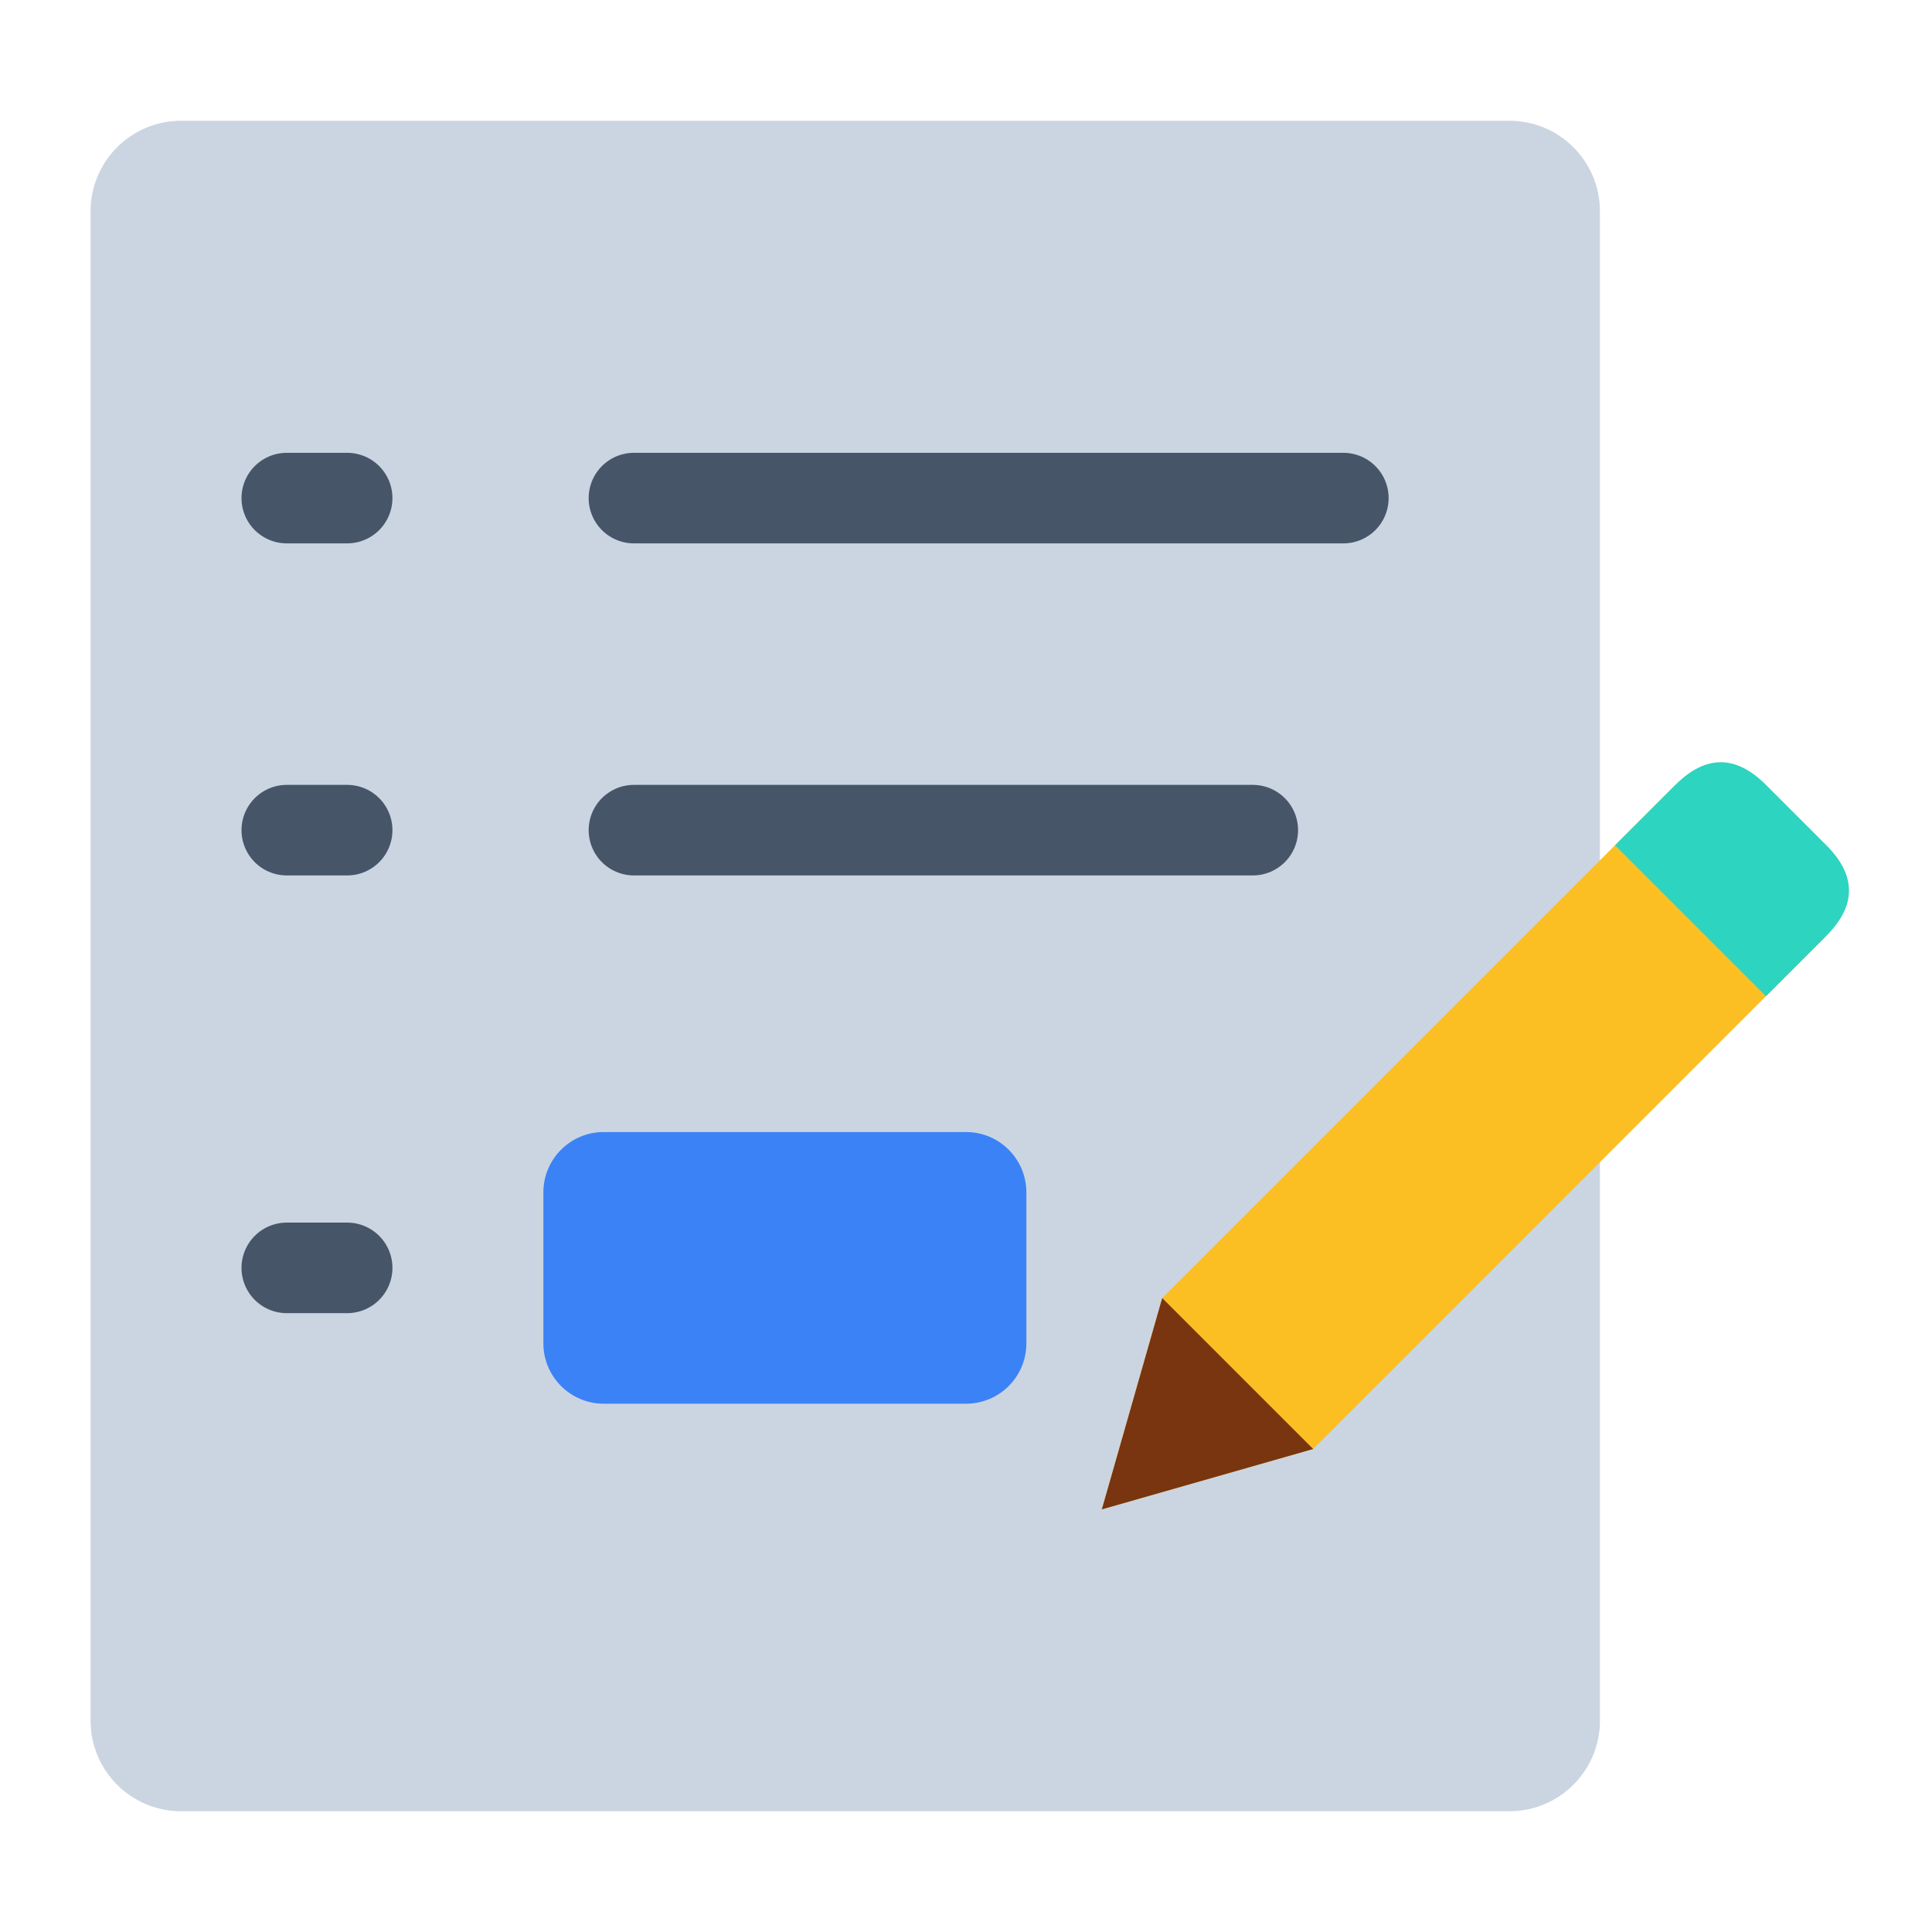
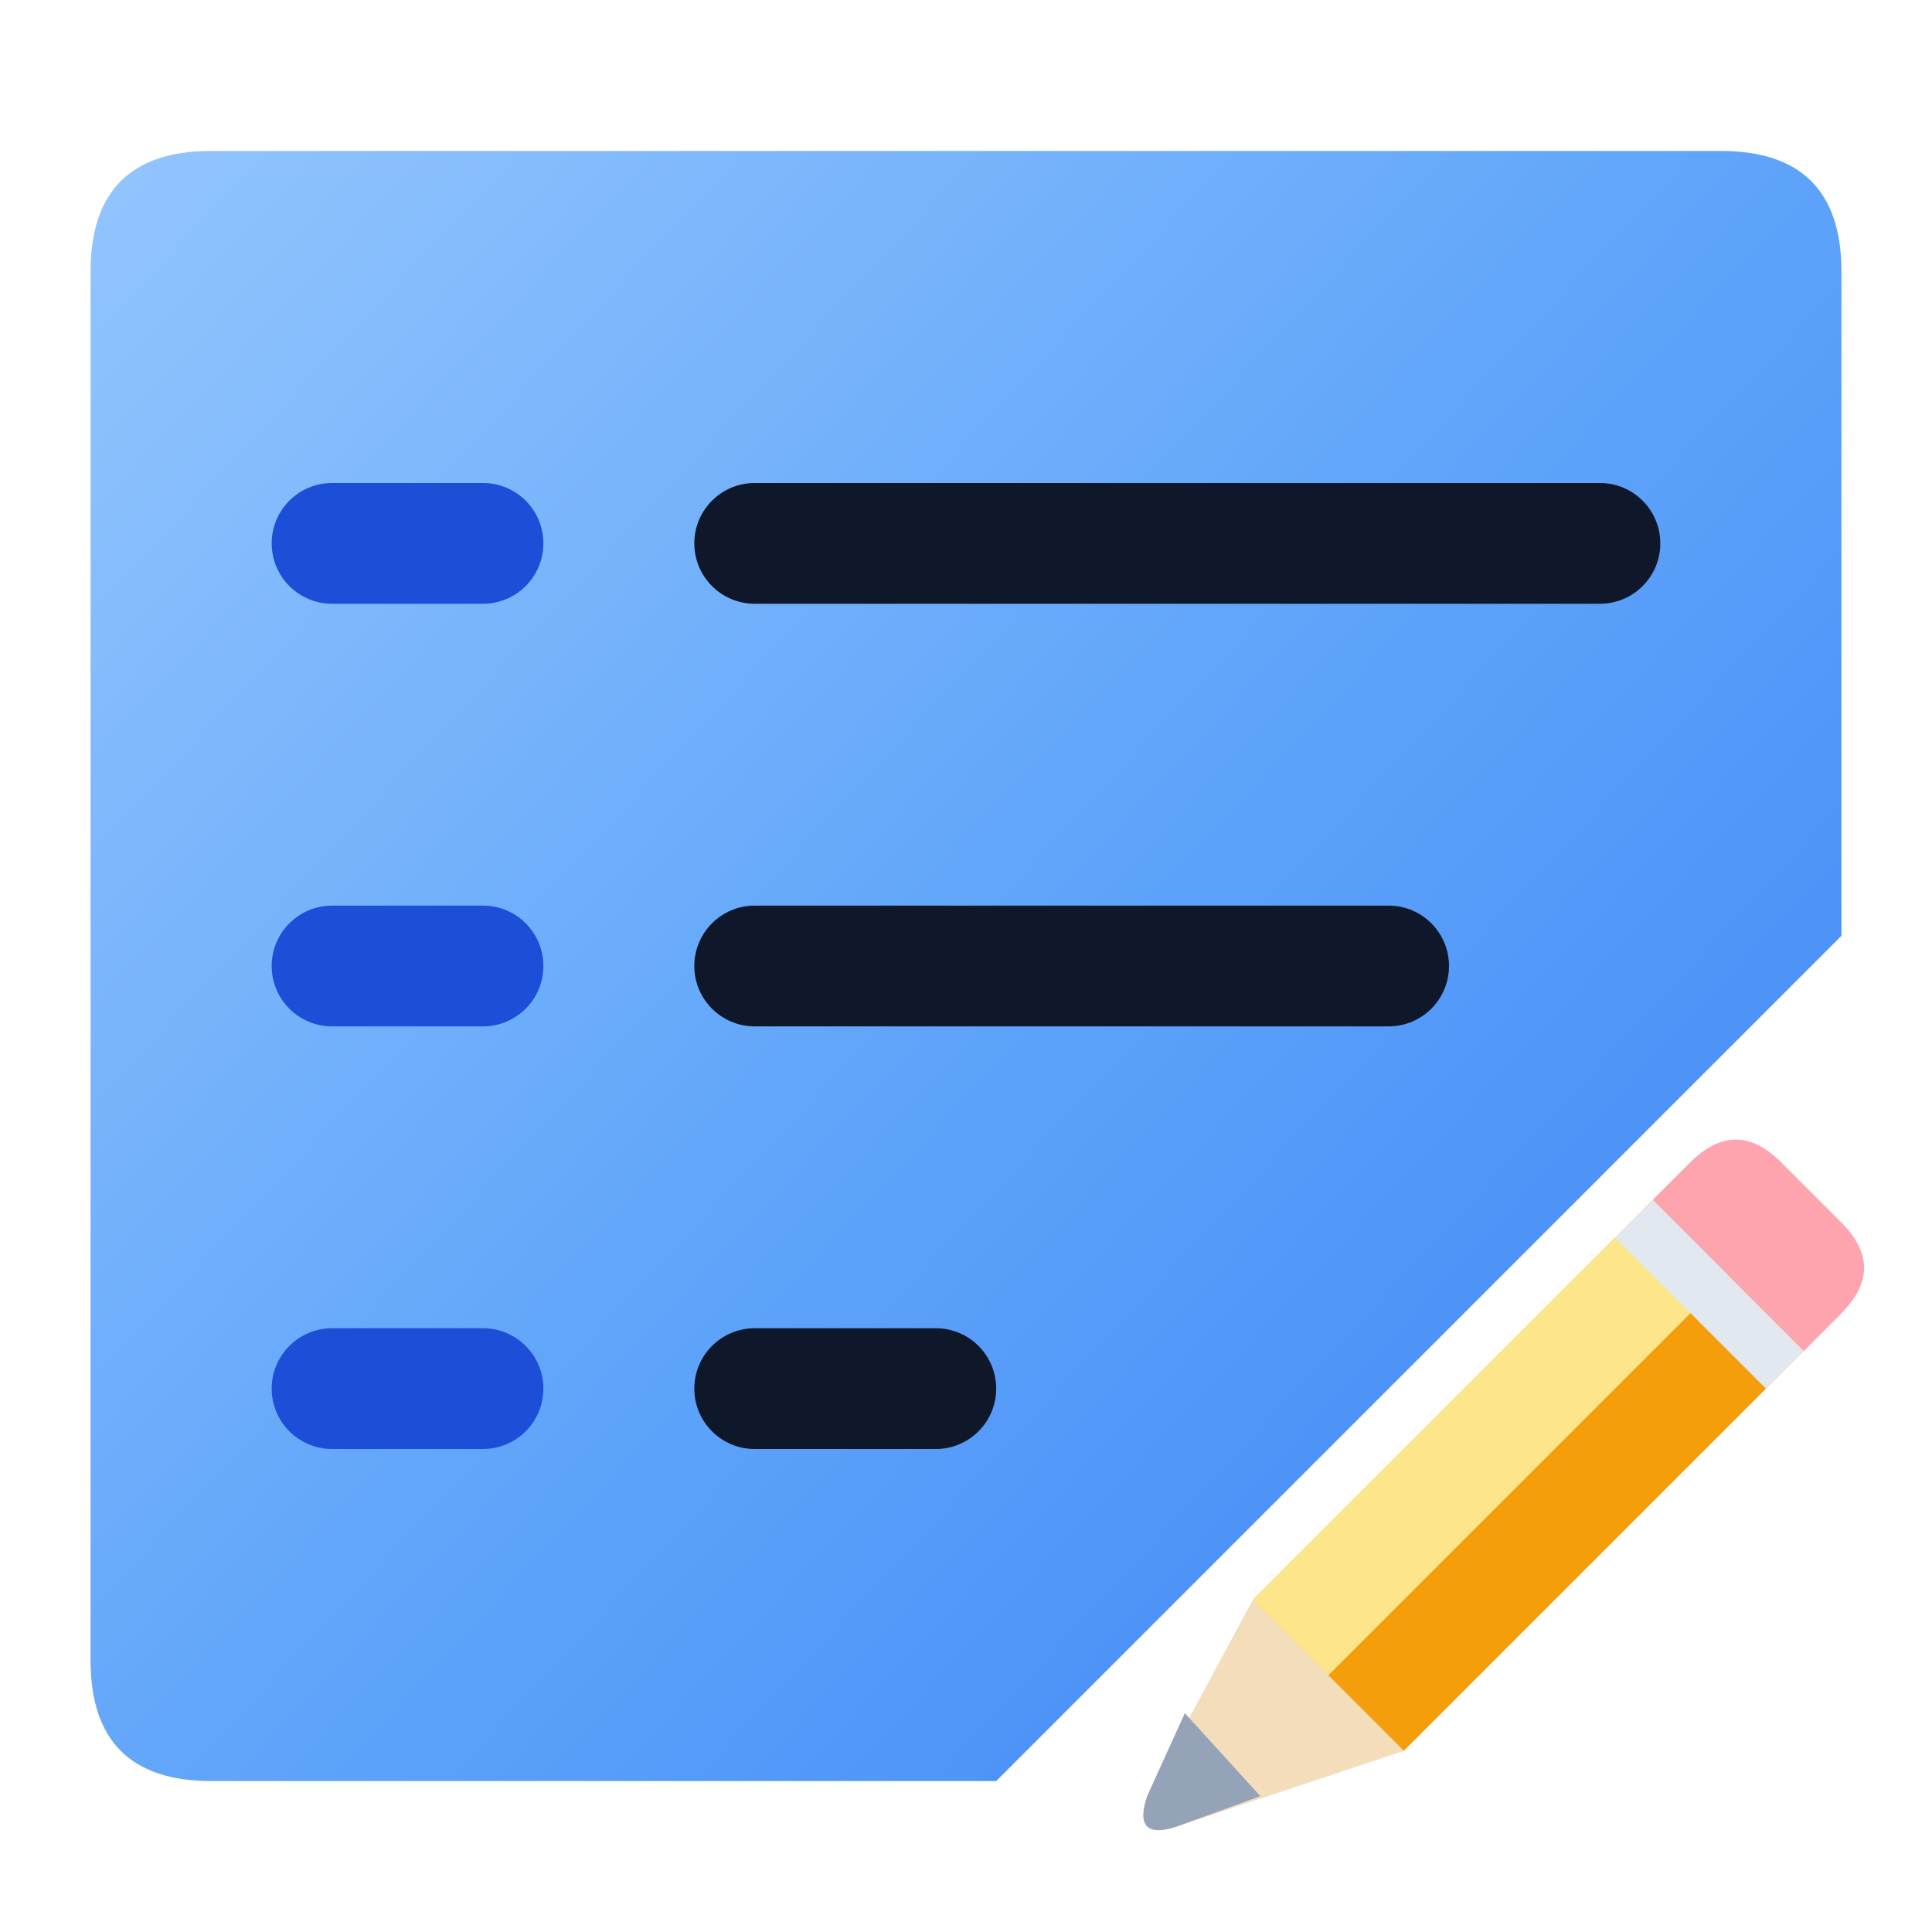
<svg xmlns="http://www.w3.org/2000/svg" width="512" height="512" viewBox="0 0 512 512">
-   <rect x="24" y="32" width="400" height="448" rx="24" fill="#CBD5E1" />
-   <path fill="none" stroke="#475569" stroke-width="24" stroke-linecap="round" d="M76 132H92M168 132H356M76 220H92M168 220H332M76 336H92" />
-   <rect x="144" y="300" width="128" height="72" rx="16" fill="#3B82F6" />
-   <path d="M292 400L308 344L444 208L484 248L348 384Z" fill="#FBBF24" />
-   <path d="M292 400L308 344L348 384Z" fill="#78350F" />
-   <path d="M428 224L444 208Q456 196 468 208L484 224Q496 236 484 248L468 264Z" fill="#2DD4BF" />
+   <defs>
+     <linearGradient id="panelGradient" x1="24" y1="40" x2="488" y2="472" gradientUnits="userSpaceOnUse">
+       <stop offset="0" stop-color="#93C5FD" />
+       <stop offset="0.5" stop-color="#60A5FA" />
+       <stop offset="1" stop-color="#3B82F6" />
+     </linearGradient>
+   </defs>
+   <path fill="url(#panelGradient)" d="M56 40H456Q488 40 488 72V248L264 472H56Q24 472 24 440V72Q24 40 56 40Z" />
+   <path fill="#1D4ED8" d="M88 128A16 16 0 0 0 88 160H128A16 16 0 0 0 128 128ZM88 240A16 16 0 0 0 88 272H128A16 16 0 0 0 128 240ZM88 352A16 16 0 0 0 88 384H128A16 16 0 0 0 128 352Z" />
+   <path fill="#0F172A" d="M200 128A16 16 0 0 0 200 160H424A16 16 0 0 0 424 128ZM200 240A16 16 0 0 0 200 272H368A16 16 0 0 0 368 240ZM200 352A16 16 0 0 0 200 384H248A16 16 0 0 0 248 352Z" />
+   <path fill="#F59E0B" d="M332 424L448 308L488 348L372 464Z" />
+   <path fill="#FDE68A" d="M332 424L448 308L468 328L352 444Z" />
+   <path fill="#FDA4AF" d="M448 308Q460 296 472 308L488 324Q500 336 488 348L478 358L438 318Z" />
+   <path fill="#E2E8F0" d="M428 328L438 318L478 358L468 368Z" />
+   <path fill="#F3DDBB" d="M332 424L372 464L312 484Q300 488 304 476Z" />
+   <path fill="#94A3B8" d="M314 454L334 476L312 484Q300 488 304 476Z" />
</svg>
